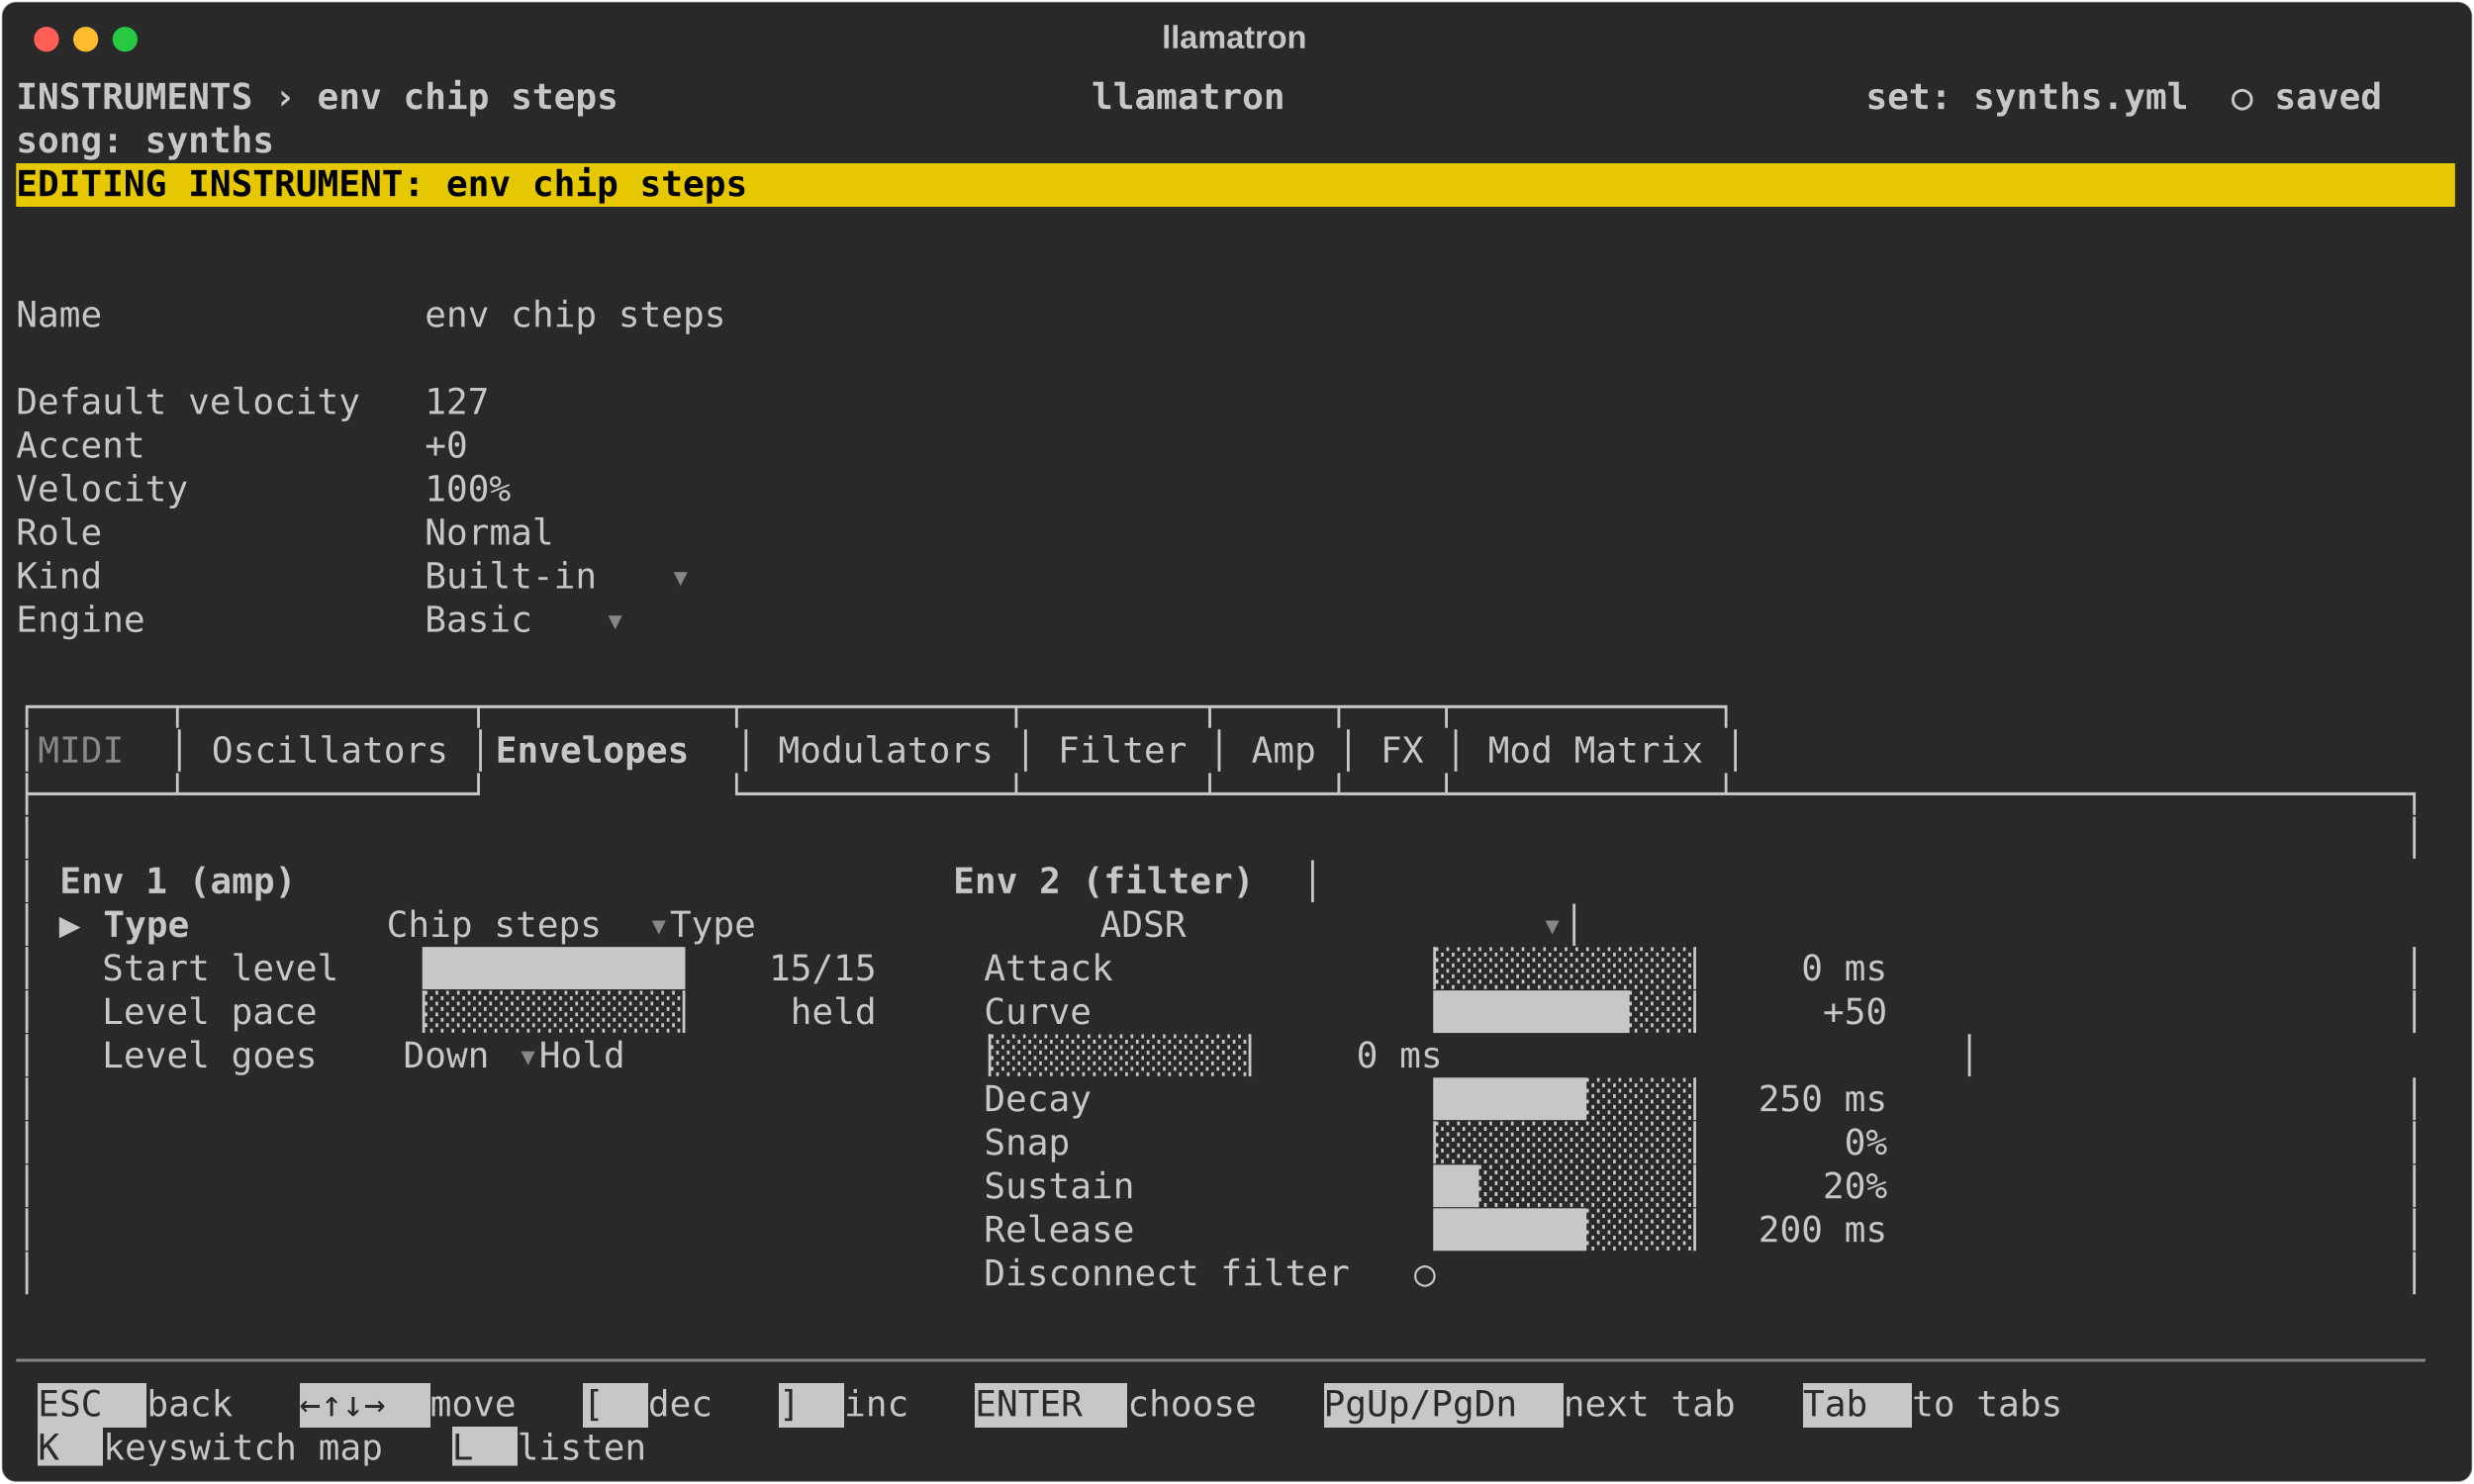
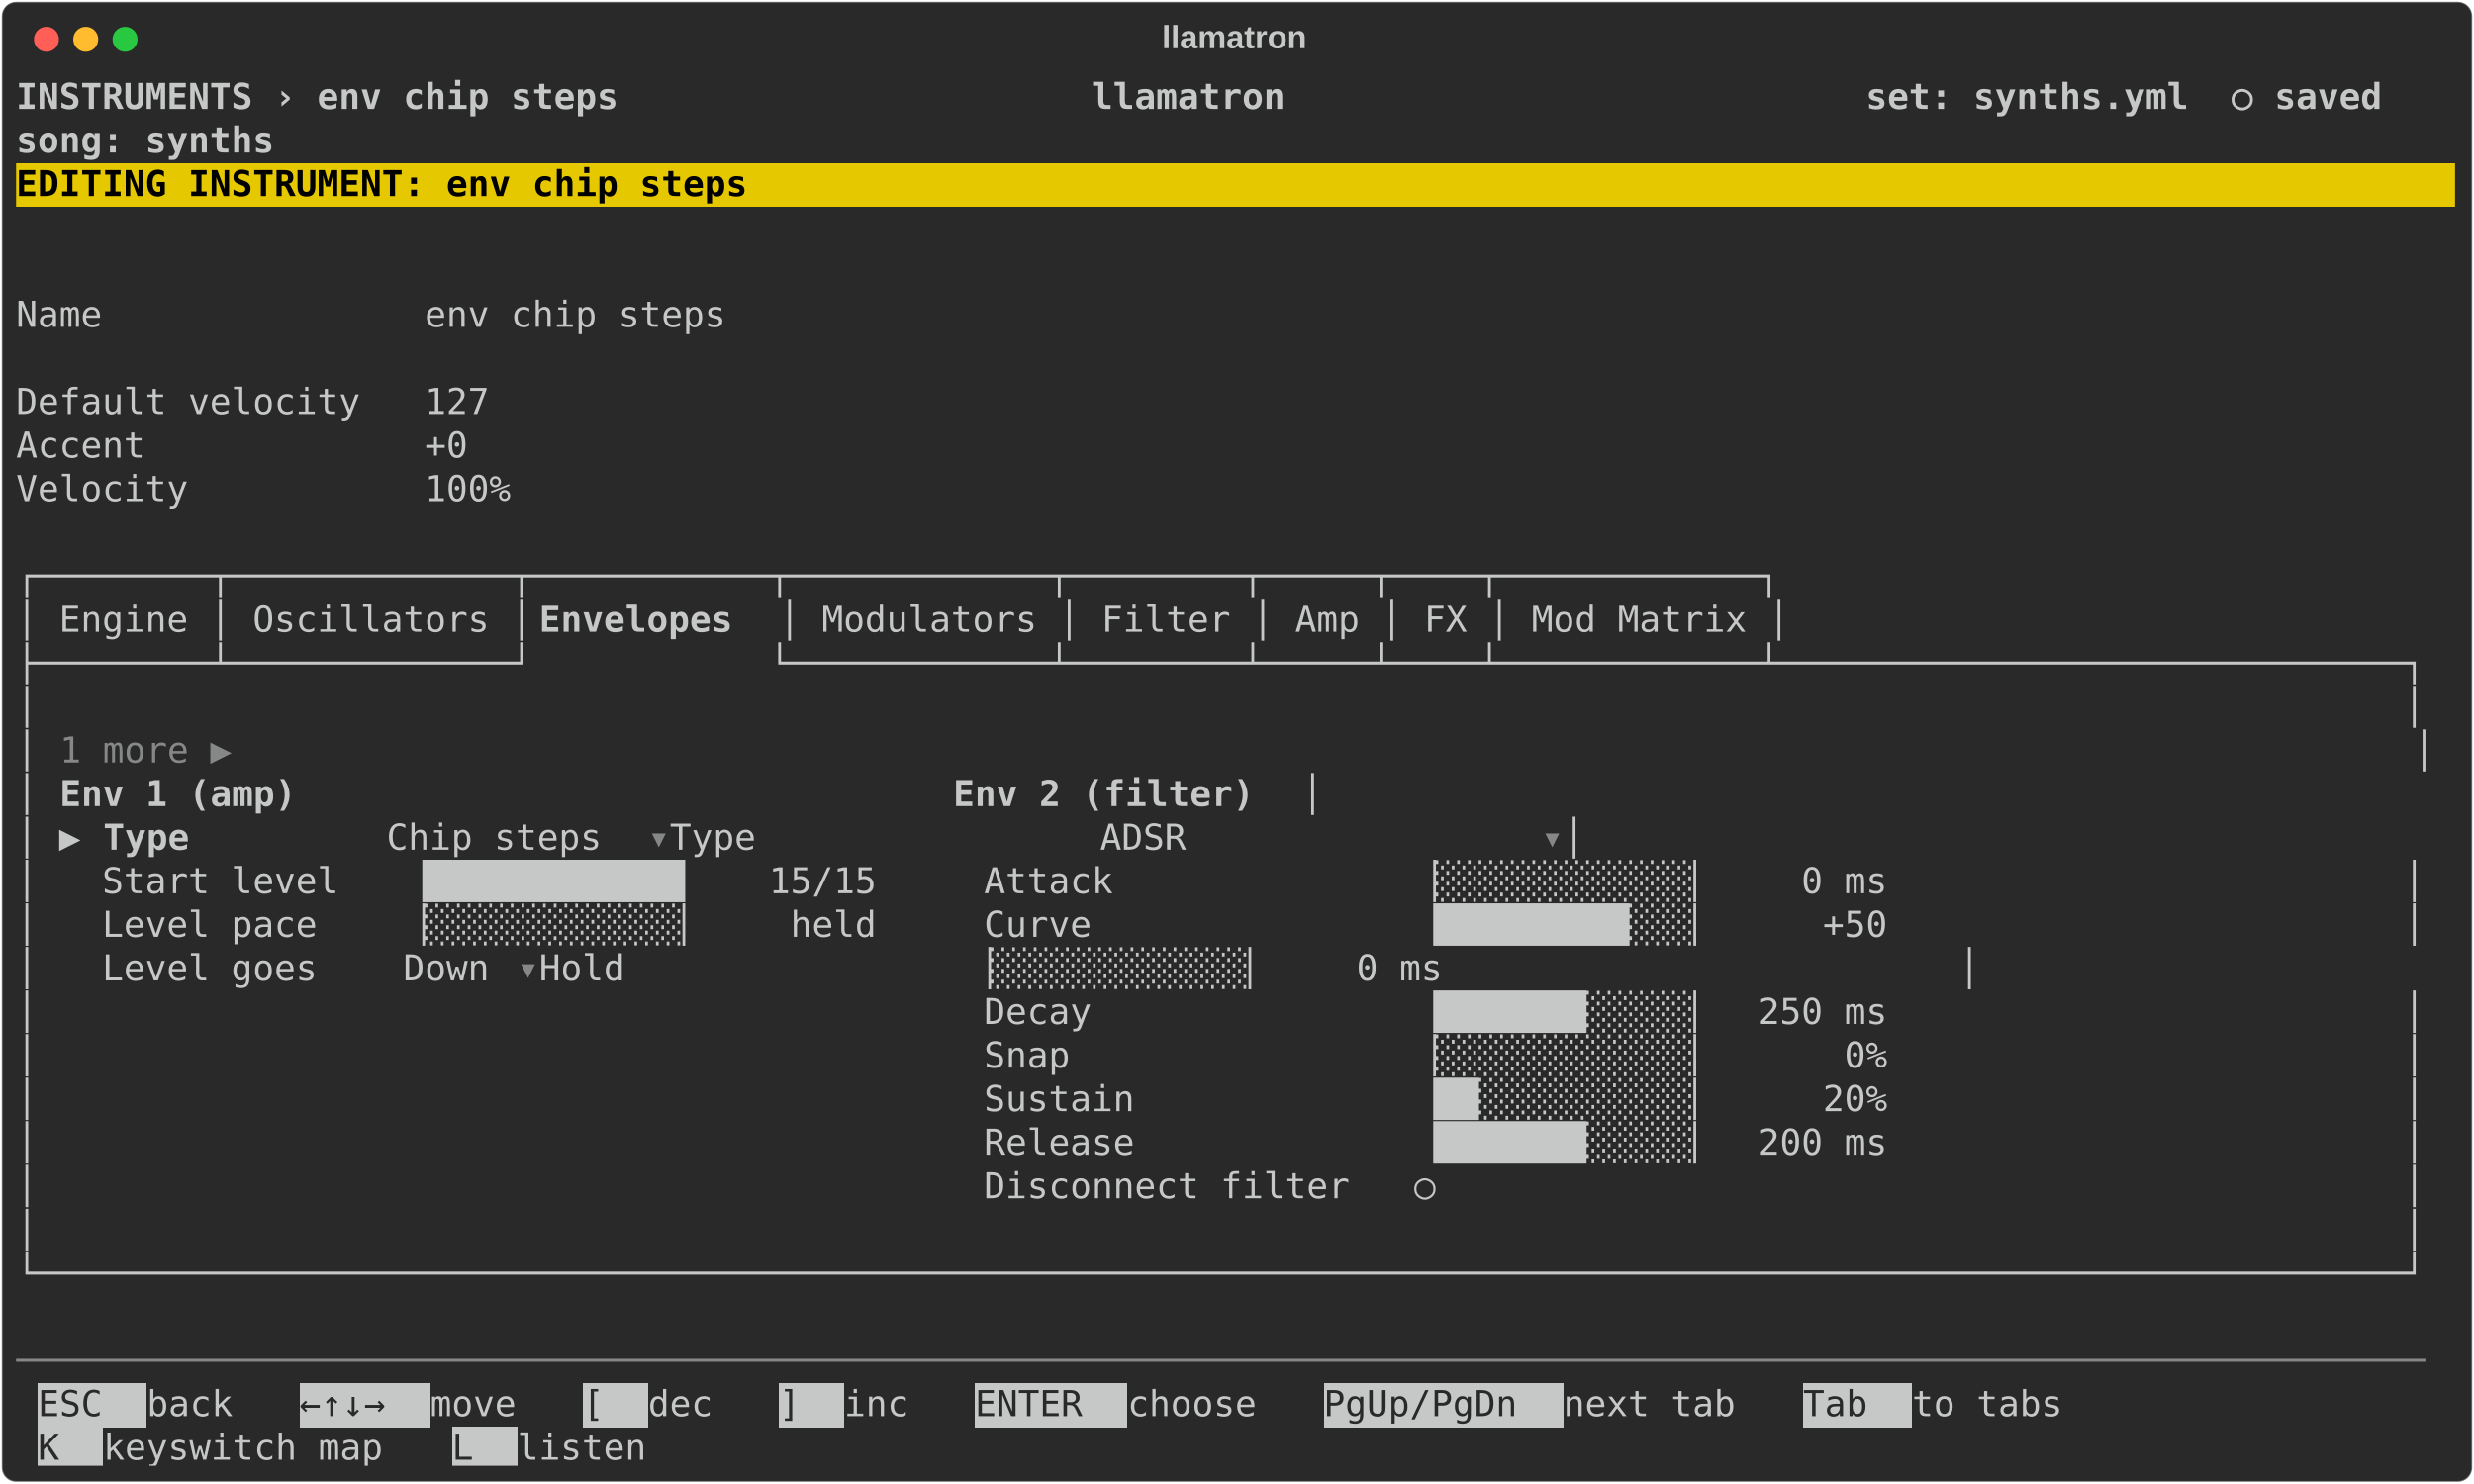
<svg xmlns="http://www.w3.org/2000/svg" class="rich-terminal" viewBox="0 0 1385 830.8">
  <style>

    @font-face {
        font-family: "Fira Code";
        src: local("FiraCode-Regular"),
                url("https://cdnjs.cloudflare.com/ajax/libs/firacode/6.2.0/woff2/FiraCode-Regular.woff2") format("woff2"),
                url("https://cdnjs.cloudflare.com/ajax/libs/firacode/6.2.0/woff/FiraCode-Regular.woff") format("woff");
        font-style: normal;
        font-weight: 400;
    }
    @font-face {
        font-family: "Fira Code";
        src: local("FiraCode-Bold"),
                url("https://cdnjs.cloudflare.com/ajax/libs/firacode/6.2.0/woff2/FiraCode-Bold.woff2") format("woff2"),
                url("https://cdnjs.cloudflare.com/ajax/libs/firacode/6.2.0/woff/FiraCode-Bold.woff") format("woff");
        font-style: bold;
        font-weight: 700;
    }

    .terminal-envelope_chip_steps-matrix {
        font-family: Fira Code, monospace;
        font-size: 20px;
        line-height: 24.4px;
        font-variant-east-asian: full-width;
    }

    .terminal-envelope_chip_steps-title {
        font-size: 18px;
        font-weight: bold;
        font-family: arial;
    }

    .terminal-envelope_chip_steps-r1 { fill: #c5c8c6;font-weight: bold }
.terminal-envelope_chip_steps-r2 { fill: #c5c8c6 }
.terminal-envelope_chip_steps-r3 { fill: #000000;font-weight: bold }
.terminal-envelope_chip_steps-r4 { fill: #868887 }
.terminal-envelope_chip_steps-r5 { fill: #292929 }
    </style>
  <defs>
    <clipPath id="terminal-envelope_chip_steps-clip-terminal">
      <rect x="0" y="0" width="1365.4" height="779.8" />
    </clipPath>
    <clipPath id="terminal-envelope_chip_steps-line-0">
      <rect x="0" y="1.5" width="1366.4" height="24.65" />
    </clipPath>
    <clipPath id="terminal-envelope_chip_steps-line-1">
      <rect x="0" y="25.9" width="1366.4" height="24.65" />
    </clipPath>
    <clipPath id="terminal-envelope_chip_steps-line-2">
      <rect x="0" y="50.3" width="1366.4" height="24.65" />
    </clipPath>
    <clipPath id="terminal-envelope_chip_steps-line-3">
      <rect x="0" y="74.7" width="1366.4" height="24.65" />
    </clipPath>
    <clipPath id="terminal-envelope_chip_steps-line-4">
      <rect x="0" y="99.1" width="1366.4" height="24.65" />
    </clipPath>
    <clipPath id="terminal-envelope_chip_steps-line-5">
      <rect x="0" y="123.5" width="1366.4" height="24.65" />
    </clipPath>
    <clipPath id="terminal-envelope_chip_steps-line-6">
      <rect x="0" y="147.9" width="1366.4" height="24.65" />
    </clipPath>
    <clipPath id="terminal-envelope_chip_steps-line-7">
      <rect x="0" y="172.3" width="1366.4" height="24.65" />
    </clipPath>
    <clipPath id="terminal-envelope_chip_steps-line-8">
      <rect x="0" y="196.7" width="1366.4" height="24.65" />
    </clipPath>
    <clipPath id="terminal-envelope_chip_steps-line-9">
      <rect x="0" y="221.1" width="1366.4" height="24.65" />
    </clipPath>
    <clipPath id="terminal-envelope_chip_steps-line-10">
      <rect x="0" y="245.5" width="1366.4" height="24.65" />
    </clipPath>
    <clipPath id="terminal-envelope_chip_steps-line-11">
      <rect x="0" y="269.9" width="1366.4" height="24.65" />
    </clipPath>
    <clipPath id="terminal-envelope_chip_steps-line-12">
      <rect x="0" y="294.3" width="1366.4" height="24.65" />
    </clipPath>
    <clipPath id="terminal-envelope_chip_steps-line-13">
      <rect x="0" y="318.7" width="1366.4" height="24.65" />
    </clipPath>
    <clipPath id="terminal-envelope_chip_steps-line-14">
      <rect x="0" y="343.1" width="1366.4" height="24.65" />
    </clipPath>
    <clipPath id="terminal-envelope_chip_steps-line-15">
      <rect x="0" y="367.5" width="1366.4" height="24.65" />
    </clipPath>
    <clipPath id="terminal-envelope_chip_steps-line-16">
      <rect x="0" y="391.9" width="1366.4" height="24.65" />
    </clipPath>
    <clipPath id="terminal-envelope_chip_steps-line-17">
      <rect x="0" y="416.3" width="1366.4" height="24.65" />
    </clipPath>
    <clipPath id="terminal-envelope_chip_steps-line-18">
      <rect x="0" y="440.7" width="1366.4" height="24.65" />
    </clipPath>
    <clipPath id="terminal-envelope_chip_steps-line-19">
      <rect x="0" y="465.1" width="1366.4" height="24.65" />
    </clipPath>
    <clipPath id="terminal-envelope_chip_steps-line-20">
      <rect x="0" y="489.5" width="1366.4" height="24.65" />
    </clipPath>
    <clipPath id="terminal-envelope_chip_steps-line-21">
      <rect x="0" y="513.9" width="1366.4" height="24.65" />
    </clipPath>
    <clipPath id="terminal-envelope_chip_steps-line-22">
      <rect x="0" y="538.3" width="1366.4" height="24.65" />
    </clipPath>
    <clipPath id="terminal-envelope_chip_steps-line-23">
      <rect x="0" y="562.7" width="1366.4" height="24.65" />
    </clipPath>
    <clipPath id="terminal-envelope_chip_steps-line-24">
      <rect x="0" y="587.1" width="1366.4" height="24.65" />
    </clipPath>
    <clipPath id="terminal-envelope_chip_steps-line-25">
      <rect x="0" y="611.5" width="1366.4" height="24.65" />
    </clipPath>
    <clipPath id="terminal-envelope_chip_steps-line-26">
      <rect x="0" y="635.9" width="1366.4" height="24.65" />
    </clipPath>
    <clipPath id="terminal-envelope_chip_steps-line-27">
      <rect x="0" y="660.3" width="1366.4" height="24.65" />
    </clipPath>
    <clipPath id="terminal-envelope_chip_steps-line-28">
      <rect x="0" y="684.7" width="1366.4" height="24.65" />
    </clipPath>
    <clipPath id="terminal-envelope_chip_steps-line-29">
      <rect x="0" y="709.1" width="1366.4" height="24.65" />
    </clipPath>
    <clipPath id="terminal-envelope_chip_steps-line-30">
      <rect x="0" y="733.5" width="1366.4" height="24.65" />
    </clipPath>
  </defs>
  <rect fill="#292929" stroke="rgba(255,255,255,0.35)" stroke-width="1" x="1" y="1" width="1383" height="828.8" rx="8" />
  <text class="terminal-envelope_chip_steps-title" fill="#c5c8c6" text-anchor="middle" x="691" y="27">llamatron</text>
  <g transform="translate(26,22)">
    <circle cx="0" cy="0" r="7" fill="#ff5f57" />
    <circle cx="22" cy="0" r="7" fill="#febc2e" />
    <circle cx="44" cy="0" r="7" fill="#28c840" />
  </g>
  <g transform="translate(9, 41)" clip-path="url(#terminal-envelope_chip_steps-clip-terminal)">
    <rect fill="#e6c800" x="0" y="50.3" width="1366.4" height="24.65" shape-rendering="crispEdges" />
    <rect fill="#c5c8c6" x="12.2" y="733.5" width="61" height="24.65" shape-rendering="crispEdges" />
    <rect fill="#c5c8c6" x="158.6" y="733.5" width="73.2" height="24.65" shape-rendering="crispEdges" />
    <rect fill="#c5c8c6" x="317.2" y="733.5" width="36.6" height="24.65" shape-rendering="crispEdges" />
    <rect fill="#c5c8c6" x="427" y="733.5" width="36.6" height="24.65" shape-rendering="crispEdges" />
    <rect fill="#c5c8c6" x="536.8" y="733.5" width="85.4" height="24.65" shape-rendering="crispEdges" />
    <rect fill="#c5c8c6" x="732" y="733.5" width="134.2" height="24.65" shape-rendering="crispEdges" />
    <rect fill="#c5c8c6" x="1000.4" y="733.5" width="61" height="24.65" shape-rendering="crispEdges" />
    <rect fill="#c5c8c6" x="12.2" y="757.9" width="36.6" height="24.65" shape-rendering="crispEdges" />
    <rect fill="#c5c8c6" x="244" y="757.9" width="36.6" height="24.65" shape-rendering="crispEdges" />
    <g class="terminal-envelope_chip_steps-matrix">
      <text class="terminal-envelope_chip_steps-r1" x="0" y="20" textLength="1366.4" clip-path="url(#terminal-envelope_chip_steps-line-0)"> INSTRUMENTS › env chip steps                      llamatron                           set: synths.yml  ○ saved </text>
      <text class="terminal-envelope_chip_steps-r2" x="1366.4" y="20" textLength="12.2" clip-path="url(#terminal-envelope_chip_steps-line-0)">
</text>
      <text class="terminal-envelope_chip_steps-r1" x="0" y="44.4" textLength="1366.4" clip-path="url(#terminal-envelope_chip_steps-line-1)">                                                                                       song: synths             </text>
      <text class="terminal-envelope_chip_steps-r2" x="1366.4" y="44.4" textLength="12.2" clip-path="url(#terminal-envelope_chip_steps-line-1)">
</text>
      <text class="terminal-envelope_chip_steps-r3" x="0" y="68.8" textLength="1366.4" clip-path="url(#terminal-envelope_chip_steps-line-2)"> EDITING INSTRUMENT: env chip steps                                                                             </text>
      <text class="terminal-envelope_chip_steps-r2" x="1366.4" y="68.8" textLength="12.2" clip-path="url(#terminal-envelope_chip_steps-line-2)">
</text>
      <text class="terminal-envelope_chip_steps-r2" x="1366.4" y="93.2" textLength="12.2" clip-path="url(#terminal-envelope_chip_steps-line-3)">
</text>
      <text class="terminal-envelope_chip_steps-r2" x="1366.4" y="117.6" textLength="12.2" clip-path="url(#terminal-envelope_chip_steps-line-4)">
</text>
      <text class="terminal-envelope_chip_steps-r2" x="0" y="142" textLength="439.2" clip-path="url(#terminal-envelope_chip_steps-line-5)">  Name               env chip steps </text>
      <text class="terminal-envelope_chip_steps-r2" x="1366.4" y="142" textLength="12.2" clip-path="url(#terminal-envelope_chip_steps-line-5)">
</text>
      <text class="terminal-envelope_chip_steps-r2" x="1366.4" y="166.4" textLength="12.2" clip-path="url(#terminal-envelope_chip_steps-line-6)">
</text>
      <text class="terminal-envelope_chip_steps-r2" x="0" y="190.8" textLength="305" clip-path="url(#terminal-envelope_chip_steps-line-7)">  Default velocity   127 </text>
      <text class="terminal-envelope_chip_steps-r2" x="1366.4" y="190.8" textLength="12.2" clip-path="url(#terminal-envelope_chip_steps-line-7)">
</text>
      <text class="terminal-envelope_chip_steps-r2" x="0" y="215.2" textLength="292.8" clip-path="url(#terminal-envelope_chip_steps-line-8)">  Accent             +0 </text>
      <text class="terminal-envelope_chip_steps-r2" x="1366.4" y="215.2" textLength="12.2" clip-path="url(#terminal-envelope_chip_steps-line-8)">
</text>
      <text class="terminal-envelope_chip_steps-r2" x="0" y="239.6" textLength="317.2" clip-path="url(#terminal-envelope_chip_steps-line-9)">  Velocity           100% </text>
      <text class="terminal-envelope_chip_steps-r2" x="1366.4" y="239.6" textLength="12.2" clip-path="url(#terminal-envelope_chip_steps-line-9)">
</text>
-       <text class="terminal-envelope_chip_steps-r2" x="0" y="264" textLength="341.6" clip-path="url(#terminal-envelope_chip_steps-line-10)">  Role               Normal </text>
      <text class="terminal-envelope_chip_steps-r2" x="1366.4" y="264" textLength="12.2" clip-path="url(#terminal-envelope_chip_steps-line-10)">
</text>
-       <text class="terminal-envelope_chip_steps-r2" x="0" y="288.4" textLength="366" clip-path="url(#terminal-envelope_chip_steps-line-11)">  Kind               Built-in </text>
-       <text class="terminal-envelope_chip_steps-r4" x="366" y="288.4" textLength="12.2" clip-path="url(#terminal-envelope_chip_steps-line-11)">▾</text>
+       <text class="terminal-envelope_chip_steps-r2" x="0" y="288.4" textLength="1000.4" clip-path="url(#terminal-envelope_chip_steps-line-11)">┌────────┬─────────────┬───────────┬────────────┬────────┬─────┬────┬────────────┐</text>
      <text class="terminal-envelope_chip_steps-r2" x="1366.4" y="288.4" textLength="12.2" clip-path="url(#terminal-envelope_chip_steps-line-11)">
</text>
-       <text class="terminal-envelope_chip_steps-r2" x="0" y="312.8" textLength="329.4" clip-path="url(#terminal-envelope_chip_steps-line-12)">  Engine             Basic </text>
-       <text class="terminal-envelope_chip_steps-r4" x="329.4" y="312.8" textLength="12.2" clip-path="url(#terminal-envelope_chip_steps-line-12)">▾</text>
+       <text class="terminal-envelope_chip_steps-r2" x="0" y="312.8" textLength="292.8" clip-path="url(#terminal-envelope_chip_steps-line-12)">│ Engine │ Oscillators │</text>
+       <text class="terminal-envelope_chip_steps-r1" x="292.8" y="312.8" textLength="134.2" clip-path="url(#terminal-envelope_chip_steps-line-12)"> Envelopes </text>
+       <text class="terminal-envelope_chip_steps-r2" x="427" y="312.8" textLength="573.4" clip-path="url(#terminal-envelope_chip_steps-line-12)">│ Modulators │ Filter │ Amp │ FX │ Mod Matrix │</text>
      <text class="terminal-envelope_chip_steps-r2" x="1366.4" y="312.8" textLength="12.2" clip-path="url(#terminal-envelope_chip_steps-line-12)">
</text>
+       <text class="terminal-envelope_chip_steps-r2" x="0" y="337.2" textLength="1366.4" clip-path="url(#terminal-envelope_chip_steps-line-13)">├────────┴─────────────┘           └────────────┴────────┴─────┴────┴────────────┴─────────────────────────────┐</text>
      <text class="terminal-envelope_chip_steps-r2" x="1366.4" y="337.2" textLength="12.2" clip-path="url(#terminal-envelope_chip_steps-line-13)">
</text>
-       <text class="terminal-envelope_chip_steps-r2" x="0" y="361.6" textLength="976" clip-path="url(#terminal-envelope_chip_steps-line-14)">┌──────┬─────────────┬───────────┬────────────┬────────┬─────┬────┬────────────┐</text>
+       <text class="terminal-envelope_chip_steps-r2" x="0" y="361.6" textLength="1366.4" clip-path="url(#terminal-envelope_chip_steps-line-14)">│                                                                                                              │</text>
      <text class="terminal-envelope_chip_steps-r2" x="1366.4" y="361.6" textLength="12.2" clip-path="url(#terminal-envelope_chip_steps-line-14)">
</text>
-       <text class="terminal-envelope_chip_steps-r2" x="0" y="386" textLength="12.2" clip-path="url(#terminal-envelope_chip_steps-line-15)">│</text>
-       <text class="terminal-envelope_chip_steps-r4" x="12.2" y="386" textLength="73.2" clip-path="url(#terminal-envelope_chip_steps-line-15)"> MIDI </text>
-       <text class="terminal-envelope_chip_steps-r2" x="85.4" y="386" textLength="183" clip-path="url(#terminal-envelope_chip_steps-line-15)">│ Oscillators │</text>
-       <text class="terminal-envelope_chip_steps-r1" x="268.4" y="386" textLength="134.2" clip-path="url(#terminal-envelope_chip_steps-line-15)"> Envelopes </text>
-       <text class="terminal-envelope_chip_steps-r2" x="402.6" y="386" textLength="573.4" clip-path="url(#terminal-envelope_chip_steps-line-15)">│ Modulators │ Filter │ Amp │ FX │ Mod Matrix │</text>
+       <text class="terminal-envelope_chip_steps-r2" x="0" y="386" textLength="24.4" clip-path="url(#terminal-envelope_chip_steps-line-15)">│ </text>
+       <text class="terminal-envelope_chip_steps-r4" x="24.4" y="386" textLength="1317.6" clip-path="url(#terminal-envelope_chip_steps-line-15)">                                                                                                    1 more ▶</text>
+       <text class="terminal-envelope_chip_steps-r2" x="1342" y="386" textLength="24.4" clip-path="url(#terminal-envelope_chip_steps-line-15)"> │</text>
      <text class="terminal-envelope_chip_steps-r2" x="1366.4" y="386" textLength="12.2" clip-path="url(#terminal-envelope_chip_steps-line-15)">
</text>
-       <text class="terminal-envelope_chip_steps-r2" x="0" y="410.4" textLength="1366.4" clip-path="url(#terminal-envelope_chip_steps-line-16)">├──────┴─────────────┘           └────────────┴────────┴─────┴────┴────────────┴───────────────────────────────┐</text>
+       <text class="terminal-envelope_chip_steps-r2" x="0" y="410.4" textLength="24.4" clip-path="url(#terminal-envelope_chip_steps-line-16)">│ </text>
+       <text class="terminal-envelope_chip_steps-r1" x="24.4" y="410.4" textLength="158.6" clip-path="url(#terminal-envelope_chip_steps-line-16)">  Env 1 (amp)</text>
+       <text class="terminal-envelope_chip_steps-r1" x="524.6" y="410.4" textLength="195.2" clip-path="url(#terminal-envelope_chip_steps-line-16)">  Env 2 (filter)</text>
+       <text class="terminal-envelope_chip_steps-r2" x="719.8" y="410.4" textLength="646.6" clip-path="url(#terminal-envelope_chip_steps-line-16)">                                                    │</text>
      <text class="terminal-envelope_chip_steps-r2" x="1366.4" y="410.4" textLength="12.2" clip-path="url(#terminal-envelope_chip_steps-line-16)">
</text>
-       <text class="terminal-envelope_chip_steps-r2" x="0" y="434.8" textLength="1366.4" clip-path="url(#terminal-envelope_chip_steps-line-17)">│                                                                                                              │</text>
+       <text class="terminal-envelope_chip_steps-r2" x="0" y="434.8" textLength="48.8" clip-path="url(#terminal-envelope_chip_steps-line-17)">│ ▶ </text>
+       <text class="terminal-envelope_chip_steps-r1" x="48.8" y="434.8" textLength="158.6" clip-path="url(#terminal-envelope_chip_steps-line-17)">Type         </text>
+       <text class="terminal-envelope_chip_steps-r2" x="207.4" y="434.8" textLength="146.4" clip-path="url(#terminal-envelope_chip_steps-line-17)"> Chip steps </text>
+       <text class="terminal-envelope_chip_steps-r4" x="353.8" y="434.8" textLength="12.2" clip-path="url(#terminal-envelope_chip_steps-line-17)">▾</text>
+       <text class="terminal-envelope_chip_steps-r2" x="366" y="434.8" textLength="488" clip-path="url(#terminal-envelope_chip_steps-line-17)">               Type                ADSR </text>
+       <text class="terminal-envelope_chip_steps-r4" x="854" y="434.8" textLength="12.2" clip-path="url(#terminal-envelope_chip_steps-line-17)">▾</text>
+       <text class="terminal-envelope_chip_steps-r2" x="866.2" y="434.8" textLength="500.2" clip-path="url(#terminal-envelope_chip_steps-line-17)">                                        │</text>
      <text class="terminal-envelope_chip_steps-r2" x="1366.4" y="434.8" textLength="12.2" clip-path="url(#terminal-envelope_chip_steps-line-17)">
</text>
-       <text class="terminal-envelope_chip_steps-r2" x="0" y="459.2" textLength="24.4" clip-path="url(#terminal-envelope_chip_steps-line-18)">│ </text>
-       <text class="terminal-envelope_chip_steps-r1" x="24.4" y="459.2" textLength="158.6" clip-path="url(#terminal-envelope_chip_steps-line-18)">  Env 1 (amp)</text>
-       <text class="terminal-envelope_chip_steps-r1" x="524.6" y="459.2" textLength="195.2" clip-path="url(#terminal-envelope_chip_steps-line-18)">  Env 2 (filter)</text>
-       <text class="terminal-envelope_chip_steps-r2" x="719.8" y="459.2" textLength="646.6" clip-path="url(#terminal-envelope_chip_steps-line-18)">                                                    │</text>
+       <text class="terminal-envelope_chip_steps-r2" x="0" y="459.2" textLength="1366.4" clip-path="url(#terminal-envelope_chip_steps-line-18)">│   Start level   ▕████████████▏   15/15     Attack              ▕░░░░░░░░░░░░▏    0 ms                        │</text>
      <text class="terminal-envelope_chip_steps-r2" x="1366.4" y="459.2" textLength="12.2" clip-path="url(#terminal-envelope_chip_steps-line-18)">
</text>
-       <text class="terminal-envelope_chip_steps-r2" x="0" y="483.6" textLength="48.8" clip-path="url(#terminal-envelope_chip_steps-line-19)">│ ▶ </text>
-       <text class="terminal-envelope_chip_steps-r1" x="48.8" y="483.6" textLength="158.6" clip-path="url(#terminal-envelope_chip_steps-line-19)">Type         </text>
-       <text class="terminal-envelope_chip_steps-r2" x="207.4" y="483.6" textLength="146.4" clip-path="url(#terminal-envelope_chip_steps-line-19)"> Chip steps </text>
-       <text class="terminal-envelope_chip_steps-r4" x="353.8" y="483.6" textLength="12.2" clip-path="url(#terminal-envelope_chip_steps-line-19)">▾</text>
-       <text class="terminal-envelope_chip_steps-r2" x="366" y="483.6" textLength="488" clip-path="url(#terminal-envelope_chip_steps-line-19)">               Type                ADSR </text>
-       <text class="terminal-envelope_chip_steps-r4" x="854" y="483.6" textLength="12.2" clip-path="url(#terminal-envelope_chip_steps-line-19)">▾</text>
-       <text class="terminal-envelope_chip_steps-r2" x="866.2" y="483.6" textLength="500.2" clip-path="url(#terminal-envelope_chip_steps-line-19)">                                        │</text>
+       <text class="terminal-envelope_chip_steps-r2" x="0" y="483.6" textLength="1366.4" clip-path="url(#terminal-envelope_chip_steps-line-19)">│   Level pace    ▕░░░░░░░░░░░░▏    held     Curve               ▕█████████░░░▏     +50                        │</text>
      <text class="terminal-envelope_chip_steps-r2" x="1366.4" y="483.6" textLength="12.2" clip-path="url(#terminal-envelope_chip_steps-line-19)">
</text>
-       <text class="terminal-envelope_chip_steps-r2" x="0" y="508" textLength="1366.4" clip-path="url(#terminal-envelope_chip_steps-line-20)">│   Start level   ▕████████████▏   15/15     Attack              ▕░░░░░░░░░░░░▏    0 ms                        │</text>
+       <text class="terminal-envelope_chip_steps-r2" x="0" y="508" textLength="280.6" clip-path="url(#terminal-envelope_chip_steps-line-20)">│   Level goes    Down </text>
+       <text class="terminal-envelope_chip_steps-r4" x="280.6" y="508" textLength="12.2" clip-path="url(#terminal-envelope_chip_steps-line-20)">▾</text>
+       <text class="terminal-envelope_chip_steps-r2" x="292.8" y="508" textLength="1073.6" clip-path="url(#terminal-envelope_chip_steps-line-20)">                     Hold                ▕░░░░░░░░░░░░▏    0 ms                        │</text>
      <text class="terminal-envelope_chip_steps-r2" x="1366.4" y="508" textLength="12.2" clip-path="url(#terminal-envelope_chip_steps-line-20)">
</text>
-       <text class="terminal-envelope_chip_steps-r2" x="0" y="532.4" textLength="1366.4" clip-path="url(#terminal-envelope_chip_steps-line-21)">│   Level pace    ▕░░░░░░░░░░░░▏    held     Curve               ▕█████████░░░▏     +50                        │</text>
+       <text class="terminal-envelope_chip_steps-r2" x="0" y="532.4" textLength="1366.4" clip-path="url(#terminal-envelope_chip_steps-line-21)">│                                            Decay               ▕███████░░░░░▏  250 ms                        │</text>
      <text class="terminal-envelope_chip_steps-r2" x="1366.4" y="532.4" textLength="12.2" clip-path="url(#terminal-envelope_chip_steps-line-21)">
</text>
-       <text class="terminal-envelope_chip_steps-r2" x="0" y="556.8" textLength="280.6" clip-path="url(#terminal-envelope_chip_steps-line-22)">│   Level goes    Down </text>
-       <text class="terminal-envelope_chip_steps-r4" x="280.6" y="556.8" textLength="12.2" clip-path="url(#terminal-envelope_chip_steps-line-22)">▾</text>
-       <text class="terminal-envelope_chip_steps-r2" x="292.8" y="556.8" textLength="1073.6" clip-path="url(#terminal-envelope_chip_steps-line-22)">                     Hold                ▕░░░░░░░░░░░░▏    0 ms                        │</text>
+       <text class="terminal-envelope_chip_steps-r2" x="0" y="556.8" textLength="1366.4" clip-path="url(#terminal-envelope_chip_steps-line-22)">│                                            Snap                ▕░░░░░░░░░░░░▏      0%                        │</text>
      <text class="terminal-envelope_chip_steps-r2" x="1366.4" y="556.8" textLength="12.2" clip-path="url(#terminal-envelope_chip_steps-line-22)">
</text>
-       <text class="terminal-envelope_chip_steps-r2" x="0" y="581.2" textLength="1366.4" clip-path="url(#terminal-envelope_chip_steps-line-23)">│                                            Decay               ▕███████░░░░░▏  250 ms                        │</text>
+       <text class="terminal-envelope_chip_steps-r2" x="0" y="581.2" textLength="1366.4" clip-path="url(#terminal-envelope_chip_steps-line-23)">│                                            Sustain             ▕██░░░░░░░░░░▏     20%                        │</text>
      <text class="terminal-envelope_chip_steps-r2" x="1366.4" y="581.2" textLength="12.2" clip-path="url(#terminal-envelope_chip_steps-line-23)">
</text>
-       <text class="terminal-envelope_chip_steps-r2" x="0" y="605.6" textLength="1366.4" clip-path="url(#terminal-envelope_chip_steps-line-24)">│                                            Snap                ▕░░░░░░░░░░░░▏      0%                        │</text>
+       <text class="terminal-envelope_chip_steps-r2" x="0" y="605.6" textLength="1366.4" clip-path="url(#terminal-envelope_chip_steps-line-24)">│                                            Release             ▕███████░░░░░▏  200 ms                        │</text>
      <text class="terminal-envelope_chip_steps-r2" x="1366.4" y="605.6" textLength="12.2" clip-path="url(#terminal-envelope_chip_steps-line-24)">
</text>
-       <text class="terminal-envelope_chip_steps-r2" x="0" y="630" textLength="1366.4" clip-path="url(#terminal-envelope_chip_steps-line-25)">│                                            Sustain             ▕██░░░░░░░░░░▏     20%                        │</text>
+       <text class="terminal-envelope_chip_steps-r2" x="0" y="630" textLength="1366.4" clip-path="url(#terminal-envelope_chip_steps-line-25)">│                                            Disconnect filter   ○                                             │</text>
      <text class="terminal-envelope_chip_steps-r2" x="1366.4" y="630" textLength="12.2" clip-path="url(#terminal-envelope_chip_steps-line-25)">
</text>
-       <text class="terminal-envelope_chip_steps-r2" x="0" y="654.4" textLength="1366.4" clip-path="url(#terminal-envelope_chip_steps-line-26)">│                                            Release             ▕███████░░░░░▏  200 ms                        │</text>
+       <text class="terminal-envelope_chip_steps-r2" x="0" y="654.4" textLength="1366.4" clip-path="url(#terminal-envelope_chip_steps-line-26)">│                                                                                                              │</text>
      <text class="terminal-envelope_chip_steps-r2" x="1366.4" y="654.4" textLength="12.2" clip-path="url(#terminal-envelope_chip_steps-line-26)">
</text>
-       <text class="terminal-envelope_chip_steps-r2" x="0" y="678.8" textLength="1366.4" clip-path="url(#terminal-envelope_chip_steps-line-27)">│                                            Disconnect filter   ○                                             │</text>
+       <text class="terminal-envelope_chip_steps-r2" x="0" y="678.8" textLength="1366.4" clip-path="url(#terminal-envelope_chip_steps-line-27)">└──────────────────────────────────────────────────────────────────────────────────────────────────────────────┘</text>
      <text class="terminal-envelope_chip_steps-r2" x="1366.4" y="678.8" textLength="12.2" clip-path="url(#terminal-envelope_chip_steps-line-27)">
</text>
      <text class="terminal-envelope_chip_steps-r2" x="1366.4" y="703.2" textLength="12.2" clip-path="url(#terminal-envelope_chip_steps-line-28)">
</text>
      <text class="terminal-envelope_chip_steps-r4" x="0" y="727.6" textLength="1366.4" clip-path="url(#terminal-envelope_chip_steps-line-29)">────────────────────────────────────────────────────────────────────────────────────────────────────────────────</text>
      <text class="terminal-envelope_chip_steps-r2" x="1366.4" y="727.6" textLength="12.2" clip-path="url(#terminal-envelope_chip_steps-line-29)">
</text>
      <text class="terminal-envelope_chip_steps-r5" x="12.2" y="752" textLength="61" clip-path="url(#terminal-envelope_chip_steps-line-30)"> ESC </text>
      <text class="terminal-envelope_chip_steps-r2" x="73.2" y="752" textLength="85.4" clip-path="url(#terminal-envelope_chip_steps-line-30)"> back  </text>
      <text class="terminal-envelope_chip_steps-r5" x="158.6" y="752" textLength="73.2" clip-path="url(#terminal-envelope_chip_steps-line-30)"> ←↑↓→ </text>
      <text class="terminal-envelope_chip_steps-r2" x="231.8" y="752" textLength="85.4" clip-path="url(#terminal-envelope_chip_steps-line-30)"> move  </text>
      <text class="terminal-envelope_chip_steps-r5" x="317.2" y="752" textLength="36.6" clip-path="url(#terminal-envelope_chip_steps-line-30)"> [ </text>
      <text class="terminal-envelope_chip_steps-r2" x="353.8" y="752" textLength="73.2" clip-path="url(#terminal-envelope_chip_steps-line-30)"> dec  </text>
      <text class="terminal-envelope_chip_steps-r5" x="427" y="752" textLength="36.6" clip-path="url(#terminal-envelope_chip_steps-line-30)"> ] </text>
      <text class="terminal-envelope_chip_steps-r2" x="463.6" y="752" textLength="73.2" clip-path="url(#terminal-envelope_chip_steps-line-30)"> inc  </text>
      <text class="terminal-envelope_chip_steps-r5" x="536.8" y="752" textLength="85.4" clip-path="url(#terminal-envelope_chip_steps-line-30)"> ENTER </text>
      <text class="terminal-envelope_chip_steps-r2" x="622.2" y="752" textLength="109.8" clip-path="url(#terminal-envelope_chip_steps-line-30)"> choose  </text>
      <text class="terminal-envelope_chip_steps-r5" x="732" y="752" textLength="134.2" clip-path="url(#terminal-envelope_chip_steps-line-30)"> PgUp/PgDn </text>
      <text class="terminal-envelope_chip_steps-r2" x="866.2" y="752" textLength="134.2" clip-path="url(#terminal-envelope_chip_steps-line-30)"> next tab  </text>
      <text class="terminal-envelope_chip_steps-r5" x="1000.4" y="752" textLength="61" clip-path="url(#terminal-envelope_chip_steps-line-30)"> Tab </text>
      <text class="terminal-envelope_chip_steps-r2" x="1061.4" y="752" textLength="122" clip-path="url(#terminal-envelope_chip_steps-line-30)"> to tabs  </text>
      <text class="terminal-envelope_chip_steps-r2" x="1366.4" y="752" textLength="12.2" clip-path="url(#terminal-envelope_chip_steps-line-30)">
</text>
      <text class="terminal-envelope_chip_steps-r5" x="12.2" y="776.4" textLength="36.6" clip-path="url(#terminal-envelope_chip_steps-line-31)"> K </text>
      <text class="terminal-envelope_chip_steps-r2" x="48.8" y="776.4" textLength="195.2" clip-path="url(#terminal-envelope_chip_steps-line-31)"> keyswitch map  </text>
      <text class="terminal-envelope_chip_steps-r5" x="244" y="776.4" textLength="36.6" clip-path="url(#terminal-envelope_chip_steps-line-31)"> L </text>
      <text class="terminal-envelope_chip_steps-r2" x="280.6" y="776.4" textLength="109.8" clip-path="url(#terminal-envelope_chip_steps-line-31)"> listen  </text>
    </g>
  </g>
</svg>
